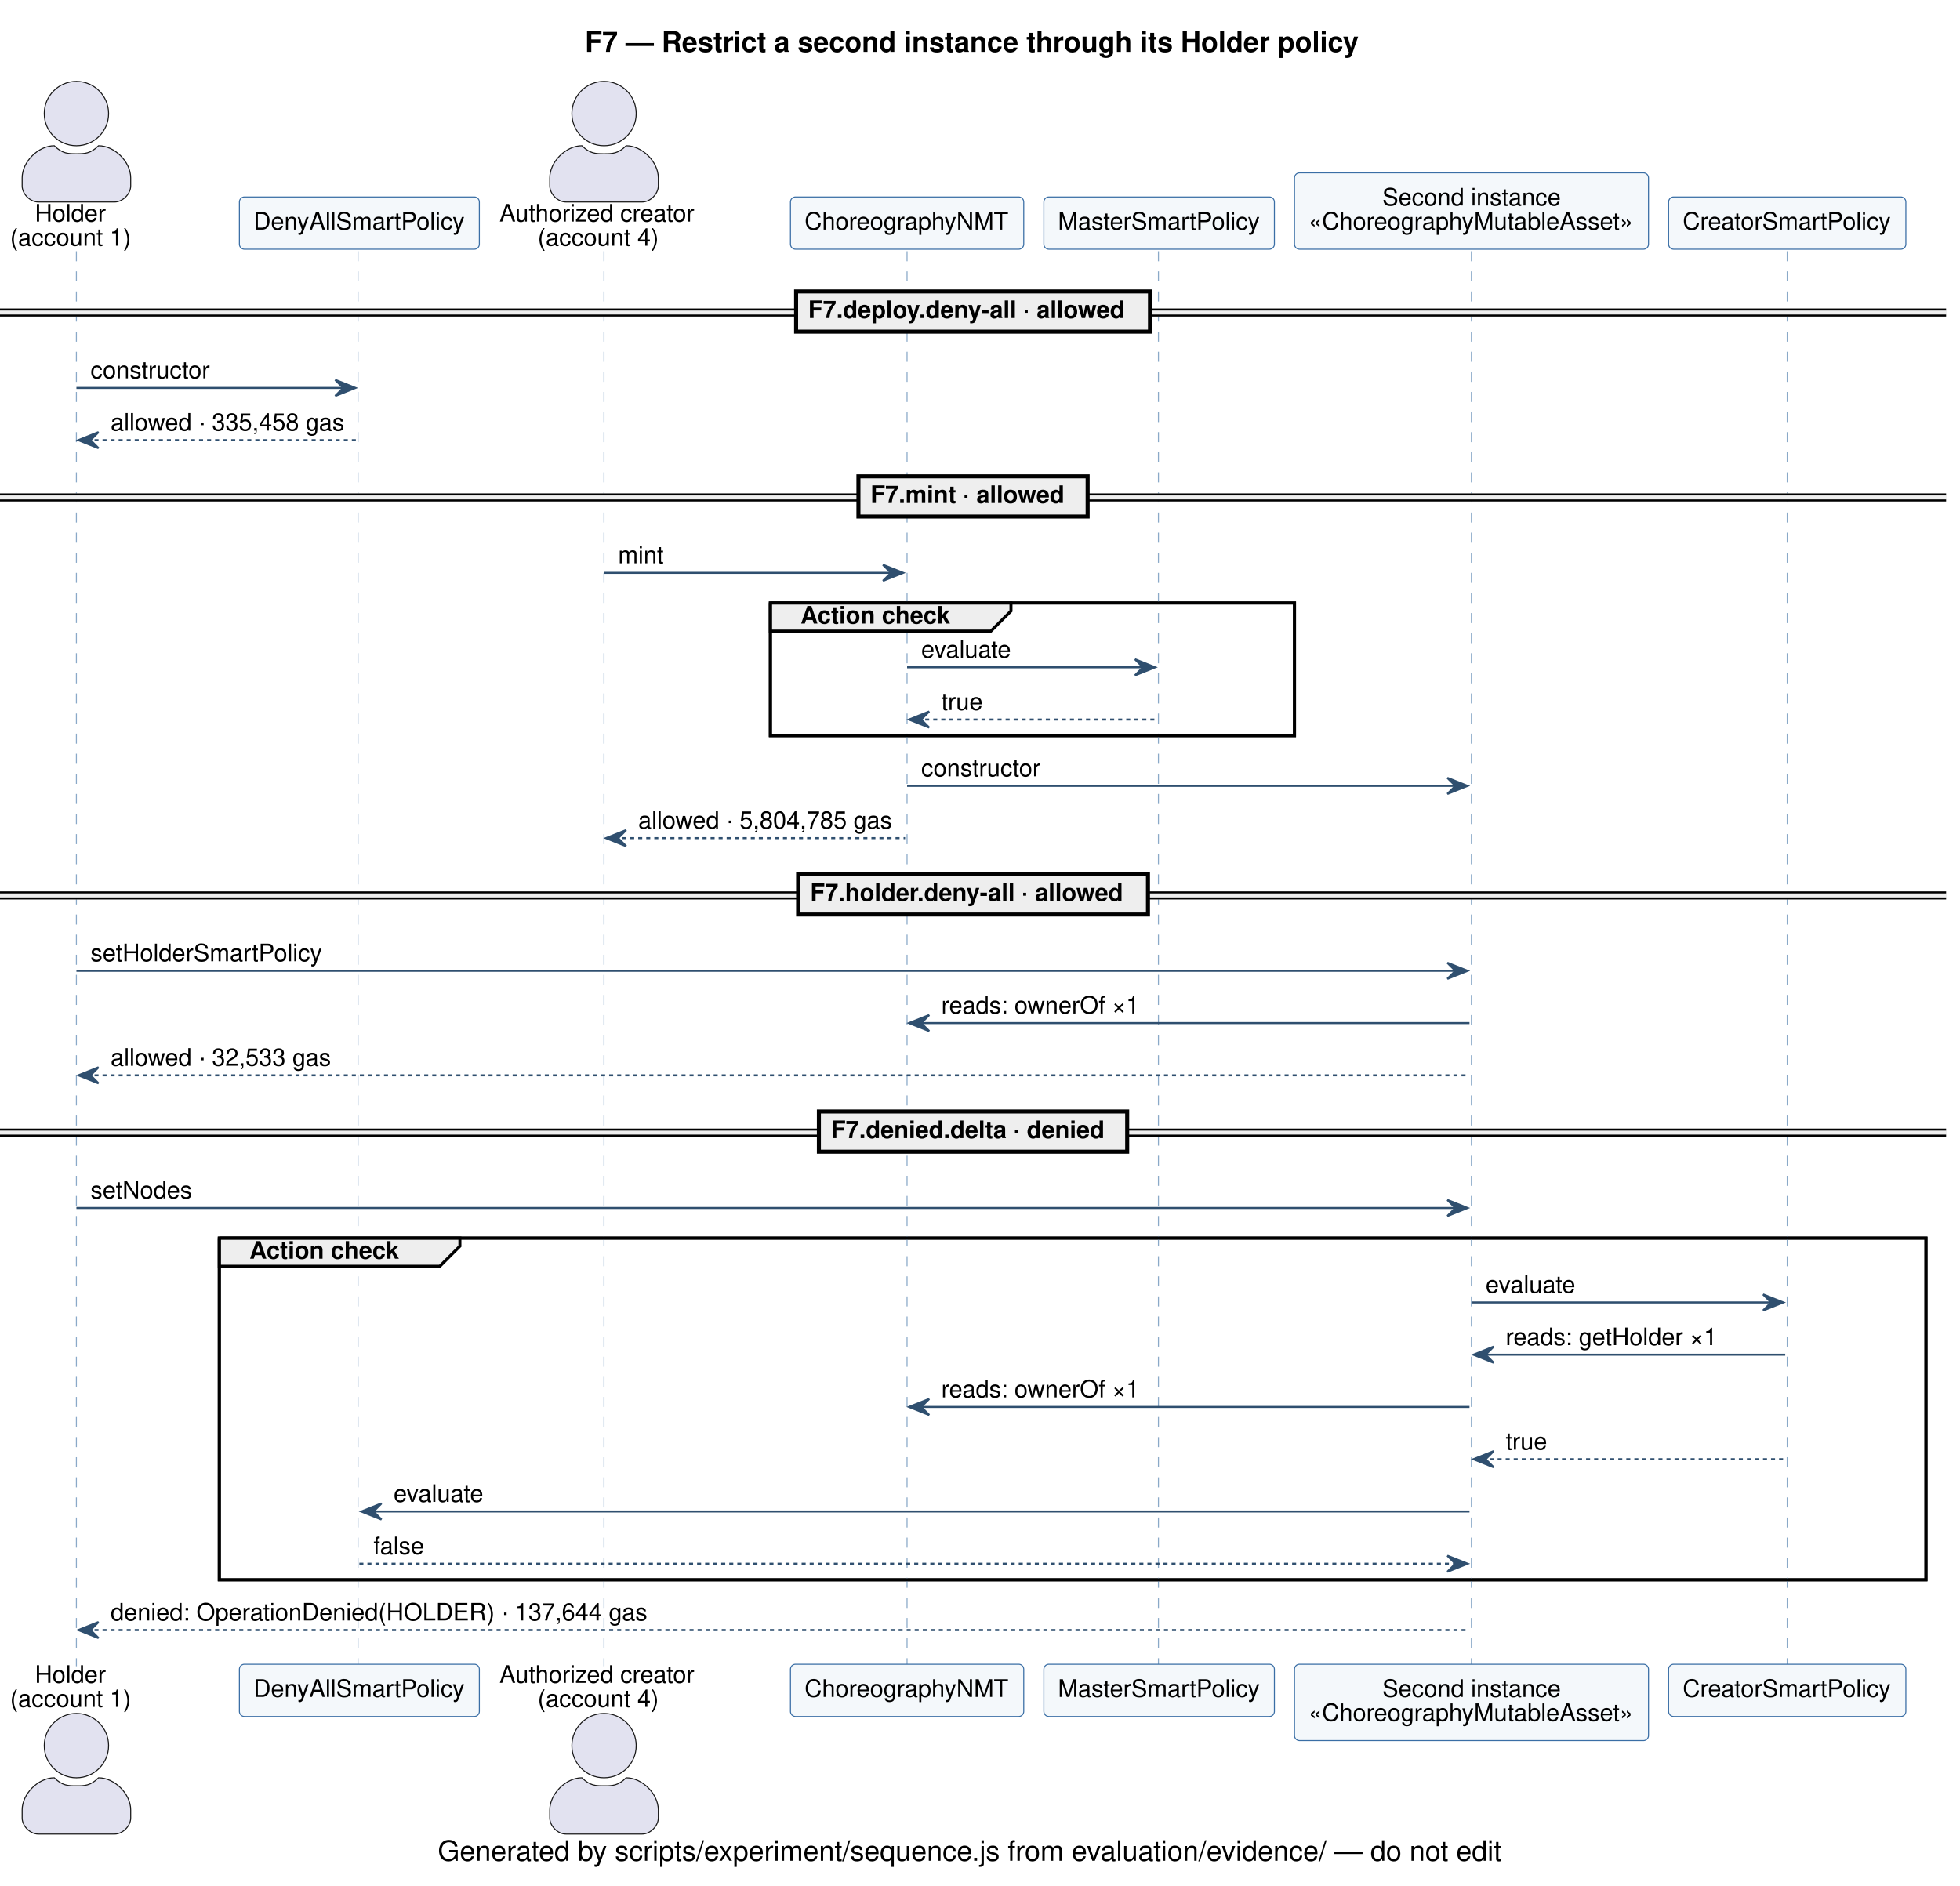
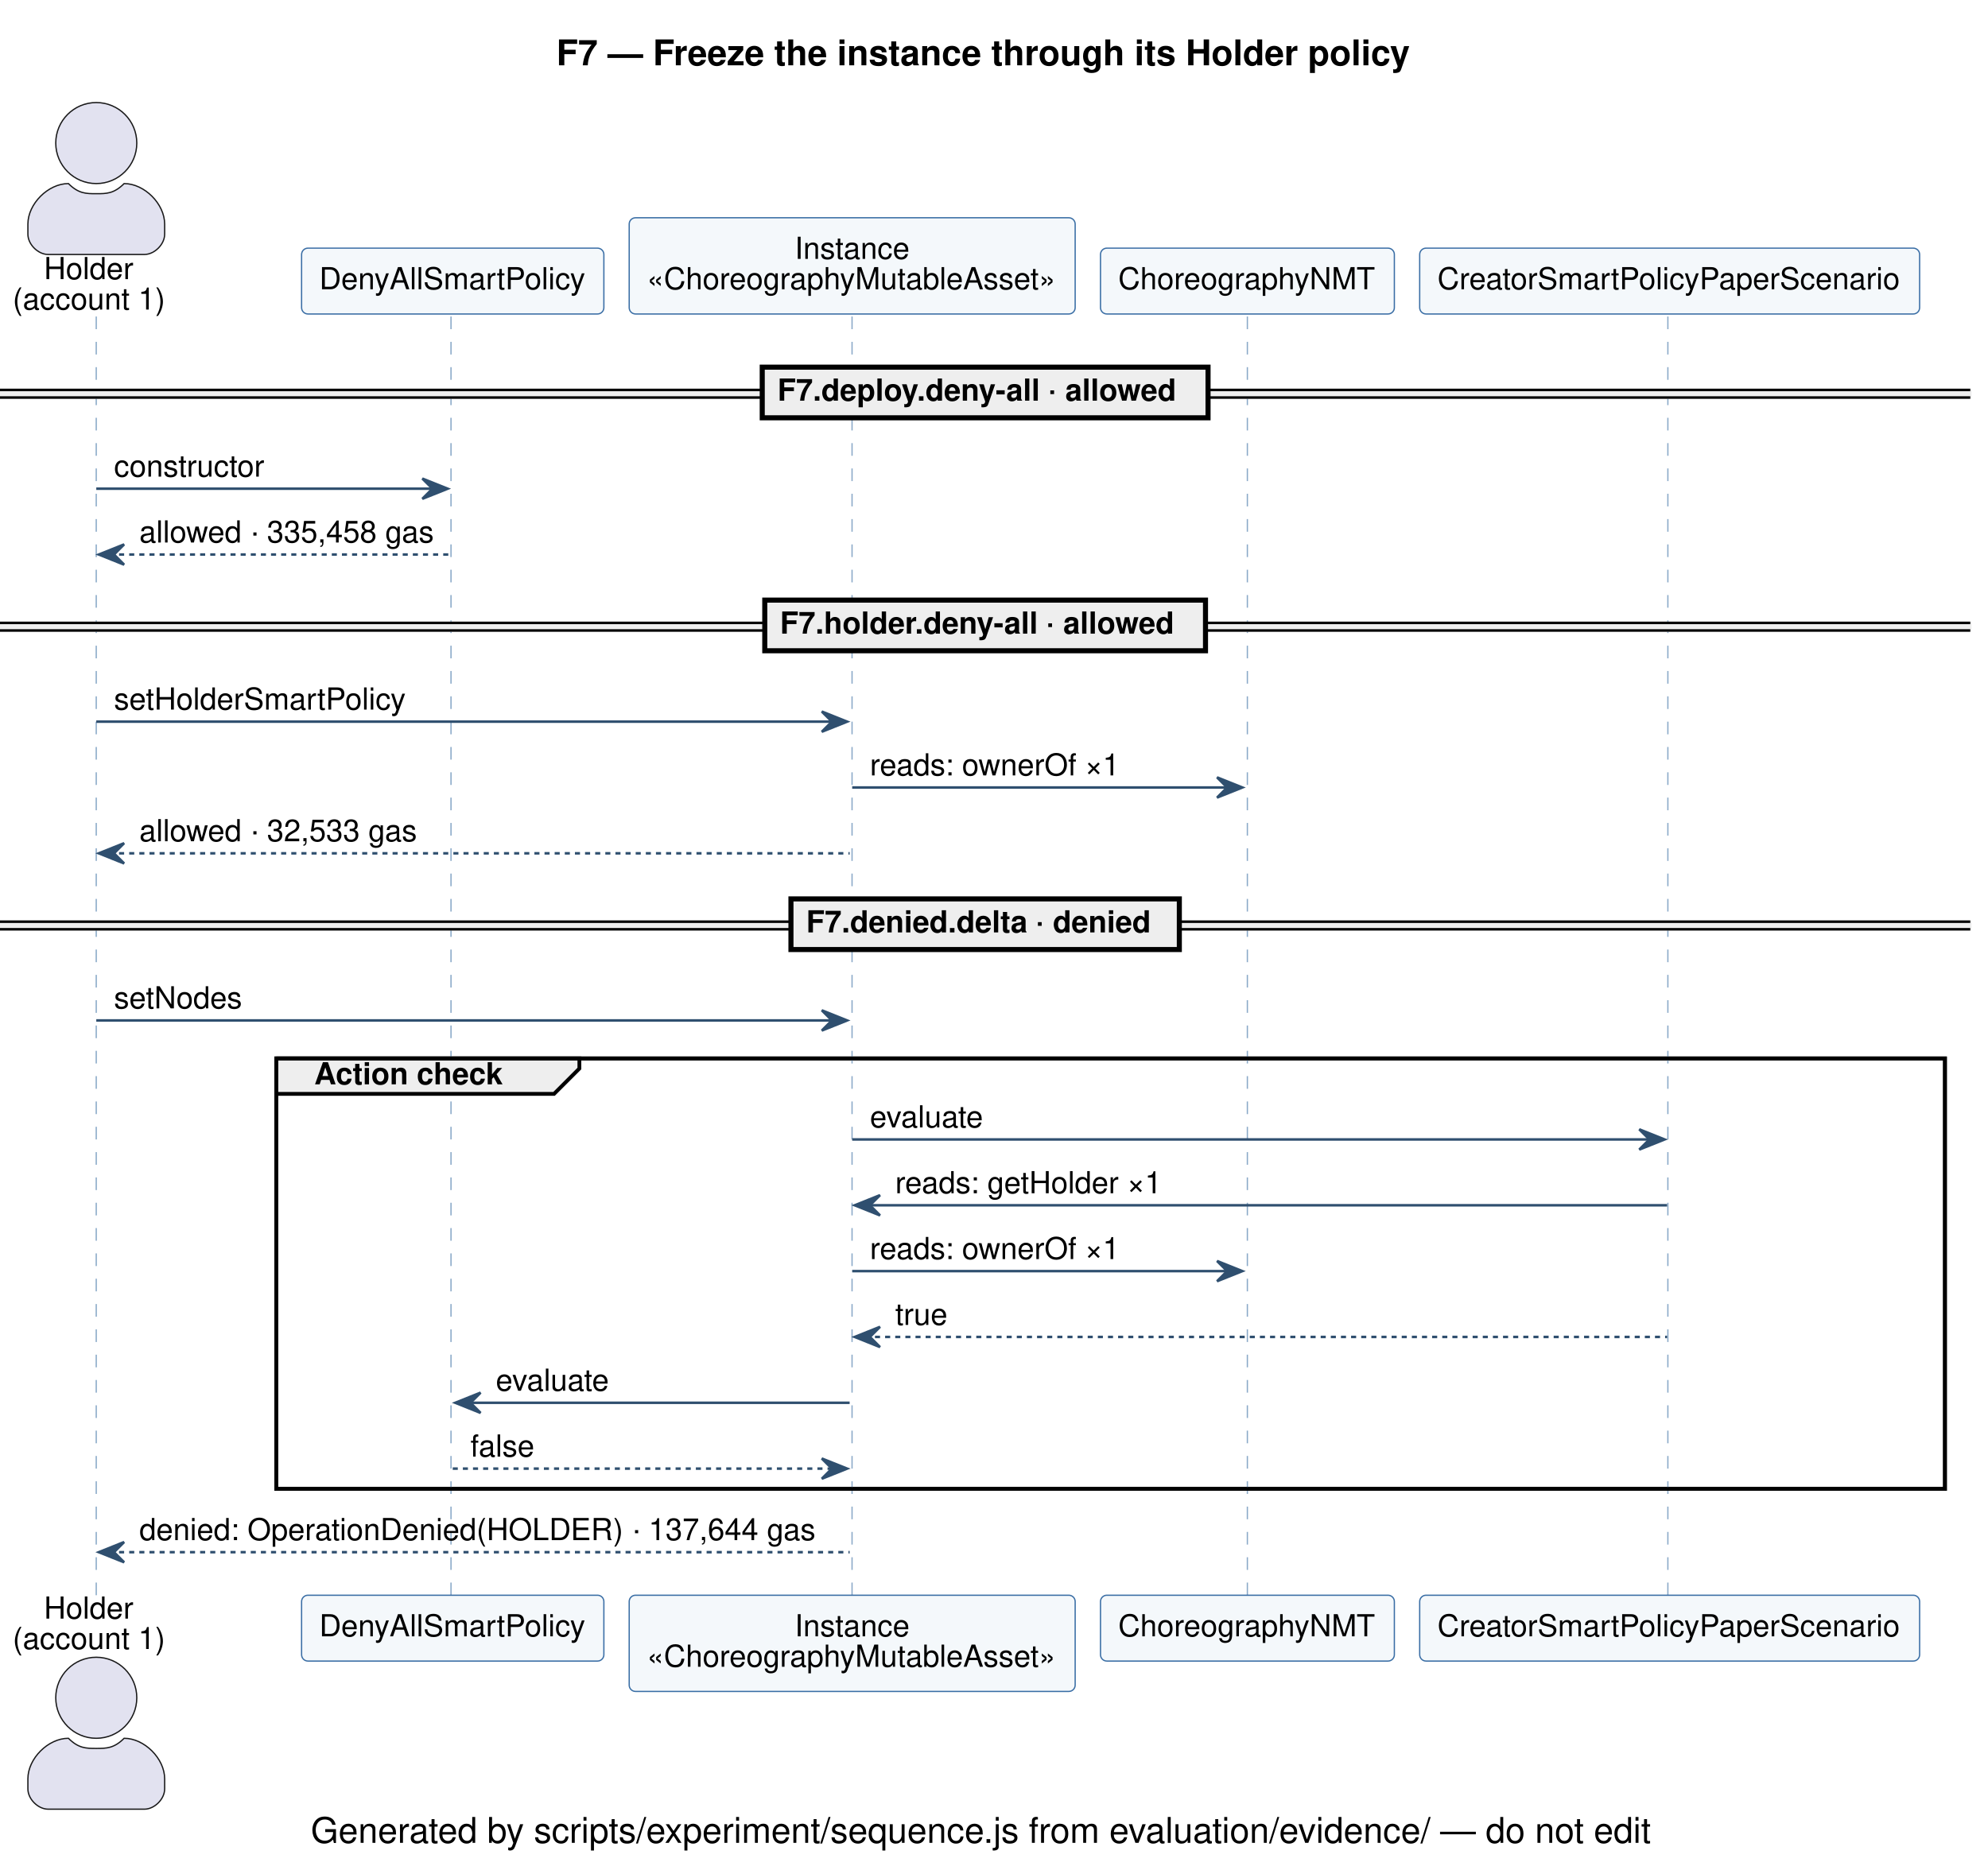
- <svg xmlns="http://www.w3.org/2000/svg" contentStyleType="text/css" height="938px" preserveAspectRatio="none" style="width:975px;height:938px;background:#FFFFFF;" version="1.1" viewBox="0 0 975 938" width="975px" zoomAndPan="magnify">
+ <svg xmlns="http://www.w3.org/2000/svg" contentStyleType="text/css" height="740px" preserveAspectRatio="none" style="width:785px;height:740px;background:#FFFFFF;" version="1.1" viewBox="0 0 785 740" width="785px" zoomAndPan="magnify">
  <defs />
  <g>
-     <text fill="#000000" font-family="Helvetica" font-size="14" font-weight="bold" lengthAdjust="spacing" textLength="385.075" x="290.998" y="25.78">F7 — Restrict a second instance through its Holder policy</text>
-     <text fill="#000000" font-family="Helvetica" font-size="14" lengthAdjust="spacing" textLength="531.515" x="217.779" y="925.78">Generated by scripts/experiment/sequence.js from evaluation/evidence/ — do not edit</text>
-     <rect fill="none" height="66" style="stroke:#000000;stroke-width:1.5;" width="260.728" x="383.217" y="300" />
-     <rect fill="none" height="170" style="stroke:#000000;stroke-width:1.5;" width="848.985" x="109.087" y="616" />
-     <line style="stroke:#8AA9C8;stroke-width:0.5;stroke-dasharray:5.0,5.0;" x1="38" x2="38" y1="125" y2="829" />
-     <line style="stroke:#8AA9C8;stroke-width:0.5;stroke-dasharray:5.0,5.0;" x1="178.087" x2="178.087" y1="125" y2="829" />
-     <line style="stroke:#8AA9C8;stroke-width:0.5;stroke-dasharray:5.0,5.0;" x1="300.45" x2="300.45" y1="125" y2="829" />
-     <line style="stroke:#8AA9C8;stroke-width:0.5;stroke-dasharray:5.0,5.0;" x1="451.217" x2="451.217" y1="125" y2="829" />
-     <line style="stroke:#8AA9C8;stroke-width:0.5;stroke-dasharray:5.0,5.0;" x1="576.258" x2="576.258" y1="125" y2="829" />
-     <line style="stroke:#8AA9C8;stroke-width:0.5;stroke-dasharray:5.0,5.0;" x1="731.945" x2="731.945" y1="125" y2="829" />
-     <line style="stroke:#8AA9C8;stroke-width:0.5;stroke-dasharray:5.0,5.0;" x1="889.045" x2="889.045" y1="125" y2="829" />
+     <text fill="#000000" font-family="Helvetica" font-size="14" font-weight="bold" lengthAdjust="spacing" textLength="337.613" x="219.694" y="25.78">F7 — Freeze the instance through its Holder policy</text>
+     <text fill="#000000" font-family="Helvetica" font-size="14" lengthAdjust="spacing" textLength="531.515" x="122.743" y="727.78">Generated by scripts/experiment/sequence.js from evaluation/evidence/ — do not edit</text>
+     <rect fill="none" height="170" style="stroke:#000000;stroke-width:1.5;" width="658.914" x="109.087" y="418" />
+     <line style="stroke:#8AA9C8;stroke-width:0.5;stroke-dasharray:5.0,5.0;" x1="38" x2="38" y1="125" y2="631" />
+     <line style="stroke:#8AA9C8;stroke-width:0.5;stroke-dasharray:5.0,5.0;" x1="178.087" x2="178.087" y1="125" y2="631" />
+     <line style="stroke:#8AA9C8;stroke-width:0.5;stroke-dasharray:5.0,5.0;" x1="336.45" x2="336.45" y1="125" y2="631" />
+     <line style="stroke:#8AA9C8;stroke-width:0.5;stroke-dasharray:5.0,5.0;" x1="492.55" x2="492.55" y1="125" y2="631" />
+     <line style="stroke:#8AA9C8;stroke-width:0.5;stroke-dasharray:5.0,5.0;" x1="658.591" x2="658.591" y1="125" y2="631" />
    <text fill="#000000" font-family="Helvetica" font-size="12" lengthAdjust="spacing" textLength="35.35" x="17.34" y="110.24">Holder</text>
    <text fill="#000000" font-family="Helvetica" font-size="12" lengthAdjust="spacing" textLength="60.029" x="5" y="122.24">(account 1)</text>
    <ellipse cx="38.015" cy="56.5" fill="#E2E2F0" rx="16" ry="16" style="stroke:#181818;stroke-width:0.5;" />
    <path d="M38.015,76.5 C42.015,76.5 45.015,76.5 49.015,72.5 C57.015,72.5 65.015,80.5 65.015,88.5 L65.015,92.5 C65.015,96.5 61.015,100.5 57.015,100.5 L19.015,100.5 C15.015,100.5 11.015,96.5 11.015,92.5 L11.015,88.5 C11.015,80.5 19.015,72.5 27.015,72.5 C31.015,76.5 34.015,76.5 38.015,76.5 " fill="#E2E2F0" style="stroke:#181818;stroke-width:0.5;" />
-     <text fill="#000000" font-family="Helvetica" font-size="12" lengthAdjust="spacing" textLength="35.35" x="17.34" y="837.24">Holder</text>
-     <text fill="#000000" font-family="Helvetica" font-size="12" lengthAdjust="spacing" textLength="60.029" x="5" y="849.24">(account 1)</text>
-     <ellipse cx="38.015" cy="868.5" fill="#E2E2F0" rx="16" ry="16" style="stroke:#181818;stroke-width:0.5;" />
-     <path d="M38.015,888.5 C42.015,888.5 45.015,888.5 49.015,884.5 C57.015,884.5 65.015,892.5 65.015,900.5 L65.015,904.5 C65.015,908.5 61.015,912.5 57.015,912.5 L19.015,912.5 C15.015,912.5 11.015,908.5 11.015,904.5 L11.015,900.5 C11.015,892.5 19.015,884.5 27.015,884.5 C31.015,888.5 34.015,888.5 38.015,888.5 " fill="#E2E2F0" style="stroke:#181818;stroke-width:0.5;" />
+     <text fill="#000000" font-family="Helvetica" font-size="12" lengthAdjust="spacing" textLength="35.35" x="17.34" y="639.24">Holder</text>
+     <text fill="#000000" font-family="Helvetica" font-size="12" lengthAdjust="spacing" textLength="60.029" x="5" y="651.24">(account 1)</text>
+     <ellipse cx="38.015" cy="670.5" fill="#E2E2F0" rx="16" ry="16" style="stroke:#181818;stroke-width:0.5;" />
+     <path d="M38.015,690.5 C42.015,690.5 45.015,690.5 49.015,686.5 C57.015,686.5 65.015,694.5 65.015,702.5 L65.015,706.5 C65.015,710.5 61.015,714.5 57.015,714.5 L19.015,714.5 C15.015,714.5 11.015,710.5 11.015,706.5 L11.015,702.5 C11.015,694.5 19.015,686.5 27.015,686.5 C31.015,690.5 34.015,690.5 38.015,690.5 " fill="#E2E2F0" style="stroke:#181818;stroke-width:0.5;" />
    <rect fill="#F4F8FB" height="26" rx="2.5" ry="2.5" style="stroke:#3A6EA5;stroke-width:0.5;" width="119.363" x="119.087" y="98" />
    <text fill="#000000" font-family="Helvetica" font-size="12" lengthAdjust="spacing" textLength="105.363" x="126.087" y="114.24">DenyAllSmartPolicy</text>
-     <rect fill="#F4F8FB" height="26" rx="2.5" ry="2.5" style="stroke:#3A6EA5;stroke-width:0.5;" width="119.363" x="119.087" y="828" />
-     <text fill="#000000" font-family="Helvetica" font-size="12" lengthAdjust="spacing" textLength="105.363" x="126.087" y="844.24">DenyAllSmartPolicy</text>
-     <text fill="#000000" font-family="Helvetica" font-size="12" lengthAdjust="spacing" textLength="98.051" x="248.45" y="110.24">Authorized creator</text>
-     <text fill="#000000" font-family="Helvetica" font-size="12" lengthAdjust="spacing" textLength="60.029" x="267.461" y="122.24">(account 4)</text>
-     <ellipse cx="300.476" cy="56.5" fill="#E2E2F0" rx="16" ry="16" style="stroke:#181818;stroke-width:0.5;" />
-     <path d="M300.476,76.5 C304.476,76.5 307.476,76.5 311.476,72.5 C319.476,72.5 327.476,80.5 327.476,88.5 L327.476,92.5 C327.476,96.5 323.476,100.5 319.476,100.5 L281.476,100.5 C277.476,100.5 273.476,96.5 273.476,92.5 L273.476,88.5 C273.476,80.5 281.476,72.5 289.476,72.5 C293.476,76.5 296.476,76.5 300.476,76.5 " fill="#E2E2F0" style="stroke:#181818;stroke-width:0.5;" />
-     <text fill="#000000" font-family="Helvetica" font-size="12" lengthAdjust="spacing" textLength="98.051" x="248.45" y="837.24">Authorized creator</text>
-     <text fill="#000000" font-family="Helvetica" font-size="12" lengthAdjust="spacing" textLength="60.029" x="267.461" y="849.24">(account 4)</text>
-     <ellipse cx="300.476" cy="868.5" fill="#E2E2F0" rx="16" ry="16" style="stroke:#181818;stroke-width:0.5;" />
-     <path d="M300.476,888.5 C304.476,888.5 307.476,888.5 311.476,884.5 C319.476,884.5 327.476,892.5 327.476,900.5 L327.476,904.5 C327.476,908.5 323.476,912.5 319.476,912.5 L281.476,912.5 C277.476,912.5 273.476,908.5 273.476,904.5 L273.476,900.5 C273.476,892.5 281.476,884.5 289.476,884.5 C293.476,888.5 296.476,888.5 300.476,888.5 " fill="#E2E2F0" style="stroke:#181818;stroke-width:0.5;" />
-     <rect fill="#F4F8FB" height="26" rx="2.5" ry="2.5" style="stroke:#3A6EA5;stroke-width:0.5;" width="116.041" x="393.217" y="98" />
-     <text fill="#000000" font-family="Helvetica" font-size="12" lengthAdjust="spacing" textLength="102.041" x="400.217" y="114.24">ChoreographyNMT</text>
-     <rect fill="#F4F8FB" height="26" rx="2.5" ry="2.5" style="stroke:#3A6EA5;stroke-width:0.5;" width="116.041" x="393.217" y="828" />
-     <text fill="#000000" font-family="Helvetica" font-size="12" lengthAdjust="spacing" textLength="102.041" x="400.217" y="844.24">ChoreographyNMT</text>
-     <rect fill="#F4F8FB" height="26" rx="2.5" ry="2.5" style="stroke:#3A6EA5;stroke-width:0.5;" width="114.688" x="519.258" y="98" />
-     <text fill="#000000" font-family="Helvetica" font-size="12" lengthAdjust="spacing" textLength="100.688" x="526.258" y="114.24">MasterSmartPolicy</text>
-     <rect fill="#F4F8FB" height="26" rx="2.5" ry="2.5" style="stroke:#3A6EA5;stroke-width:0.5;" width="114.688" x="519.258" y="828" />
-     <text fill="#000000" font-family="Helvetica" font-size="12" lengthAdjust="spacing" textLength="100.688" x="526.258" y="844.24">MasterSmartPolicy</text>
-     <rect fill="#F4F8FB" height="38" rx="2.5" ry="2.5" style="stroke:#3A6EA5;stroke-width:0.5;" width="176.1" x="643.945" y="86" />
-     <text fill="#000000" font-family="Helvetica" font-size="12" lengthAdjust="spacing" textLength="88.728" x="687.631" y="102.24">Second instance</text>
-     <text fill="#000000" font-family="Helvetica" font-size="12" lengthAdjust="spacing" textLength="162.1" x="650.945" y="114.24">«ChoreographyMutableAsset»</text>
-     <rect fill="#F4F8FB" height="38" rx="2.5" ry="2.5" style="stroke:#3A6EA5;stroke-width:0.5;" width="176.1" x="643.945" y="828" />
-     <text fill="#000000" font-family="Helvetica" font-size="12" lengthAdjust="spacing" textLength="88.728" x="687.631" y="844.24">Second instance</text>
-     <text fill="#000000" font-family="Helvetica" font-size="12" lengthAdjust="spacing" textLength="162.1" x="650.945" y="856.24">«ChoreographyMutableAsset»</text>
-     <rect fill="#F4F8FB" height="26" rx="2.5" ry="2.5" style="stroke:#3A6EA5;stroke-width:0.5;" width="118.027" x="830.045" y="98" />
-     <text fill="#000000" font-family="Helvetica" font-size="12" lengthAdjust="spacing" textLength="104.027" x="837.045" y="114.24">CreatorSmartPolicy</text>
-     <rect fill="#F4F8FB" height="26" rx="2.5" ry="2.5" style="stroke:#3A6EA5;stroke-width:0.5;" width="118.027" x="830.045" y="828" />
-     <text fill="#000000" font-family="Helvetica" font-size="12" lengthAdjust="spacing" textLength="104.027" x="837.045" y="844.24">CreatorSmartPolicy</text>
-     <rect fill="#EEEEEE" height="3" style="stroke:#EEEEEE;stroke-width:1.0;" width="968.072" x="0" y="154" />
-     <line style="stroke:#000000;stroke-width:1.0;" x1="0" x2="968.072" y1="154" y2="154" />
-     <line style="stroke:#000000;stroke-width:1.0;" x1="0" x2="968.072" y1="157" y2="157" />
-     <rect fill="#EEEEEE" height="20" style="stroke:#000000;stroke-width:2.0;" width="176.035" x="396.019" y="145" />
-     <text fill="#000000" font-family="Helvetica" font-size="12" font-weight="bold" lengthAdjust="spacing" textLength="158.701" x="402.019" y="158.24">F7.deploy.deny-all · allowed</text>
+     <rect fill="#F4F8FB" height="26" rx="2.5" ry="2.5" style="stroke:#3A6EA5;stroke-width:0.5;" width="119.363" x="119.087" y="630" />
+     <text fill="#000000" font-family="Helvetica" font-size="12" lengthAdjust="spacing" textLength="105.363" x="126.087" y="646.24">DenyAllSmartPolicy</text>
+     <rect fill="#F4F8FB" height="38" rx="2.5" ry="2.5" style="stroke:#3A6EA5;stroke-width:0.5;" width="176.1" x="248.45" y="86" />
+     <text fill="#000000" font-family="Helvetica" font-size="12" lengthAdjust="spacing" textLength="45.363" x="313.818" y="102.24">Instance</text>
+     <text fill="#000000" font-family="Helvetica" font-size="12" lengthAdjust="spacing" textLength="162.1" x="255.45" y="114.24">«ChoreographyMutableAsset»</text>
+     <rect fill="#F4F8FB" height="38" rx="2.5" ry="2.5" style="stroke:#3A6EA5;stroke-width:0.5;" width="176.1" x="248.45" y="630" />
+     <text fill="#000000" font-family="Helvetica" font-size="12" lengthAdjust="spacing" textLength="45.363" x="313.818" y="646.24">Instance</text>
+     <text fill="#000000" font-family="Helvetica" font-size="12" lengthAdjust="spacing" textLength="162.1" x="255.45" y="658.24">«ChoreographyMutableAsset»</text>
+     <rect fill="#F4F8FB" height="26" rx="2.5" ry="2.5" style="stroke:#3A6EA5;stroke-width:0.5;" width="116.041" x="434.55" y="98" />
+     <text fill="#000000" font-family="Helvetica" font-size="12" lengthAdjust="spacing" textLength="102.041" x="441.55" y="114.24">ChoreographyNMT</text>
+     <rect fill="#F4F8FB" height="26" rx="2.5" ry="2.5" style="stroke:#3A6EA5;stroke-width:0.5;" width="116.041" x="434.55" y="630" />
+     <text fill="#000000" font-family="Helvetica" font-size="12" lengthAdjust="spacing" textLength="102.041" x="441.55" y="646.24">ChoreographyNMT</text>
+     <rect fill="#F4F8FB" height="26" rx="2.5" ry="2.5" style="stroke:#3A6EA5;stroke-width:0.5;" width="197.41" x="560.591" y="98" />
+     <text fill="#000000" font-family="Helvetica" font-size="12" lengthAdjust="spacing" textLength="183.41" x="567.591" y="114.24">CreatorSmartPolicyPaperScenario</text>
+     <rect fill="#F4F8FB" height="26" rx="2.5" ry="2.5" style="stroke:#3A6EA5;stroke-width:0.5;" width="197.41" x="560.591" y="630" />
+     <text fill="#000000" font-family="Helvetica" font-size="12" lengthAdjust="spacing" textLength="183.41" x="567.591" y="646.24">CreatorSmartPolicyPaperScenario</text>
+     <rect fill="#EEEEEE" height="3" style="stroke:#EEEEEE;stroke-width:1.0;" width="778.001" x="0" y="154" />
+     <line style="stroke:#000000;stroke-width:1.0;" x1="0" x2="778.001" y1="154" y2="154" />
+     <line style="stroke:#000000;stroke-width:1.0;" x1="0" x2="778.001" y1="157" y2="157" />
+     <rect fill="#EEEEEE" height="20" style="stroke:#000000;stroke-width:2.0;" width="176.035" x="300.983" y="145" />
+     <text fill="#000000" font-family="Helvetica" font-size="12" font-weight="bold" lengthAdjust="spacing" textLength="158.701" x="306.983" y="158.24">F7.deploy.deny-all · allowed</text>
    <polygon fill="#2F4F6F" points="166.769,189,176.769,193,166.769,197,170.769,193" style="stroke:#2F4F6F;stroke-width:1.0;" />
    <line style="stroke:#2F4F6F;stroke-width:1.0;" x1="38.015" x2="172.769" y1="193" y2="193" />
    <text fill="#000000" font-family="Helvetica" font-size="12" lengthAdjust="spacing" textLength="59.355" x="45.015" y="188.24">constructor</text>
    <polygon fill="#2F4F6F" points="49.015,215,39.015,219,49.015,223,45.015,219" style="stroke:#2F4F6F;stroke-width:1.0;" />
    <line style="stroke:#2F4F6F;stroke-width:1.0;stroke-dasharray:2.0,2.0;" x1="43.015" x2="177.769" y1="219" y2="219" />
    <text fill="#000000" font-family="Helvetica" font-size="12" lengthAdjust="spacing" textLength="116.754" x="55.015" y="214.24">allowed · 335,458 gas</text>
-     <rect fill="#EEEEEE" height="3" style="stroke:#EEEEEE;stroke-width:1.0;" width="968.072" x="0" y="246" />
-     <line style="stroke:#000000;stroke-width:1.0;" x1="0" x2="968.072" y1="246" y2="246" />
-     <line style="stroke:#000000;stroke-width:1.0;" x1="0" x2="968.072" y1="249" y2="249" />
-     <rect fill="#EEEEEE" height="20" style="stroke:#000000;stroke-width:2.0;" width="114.014" x="427.029" y="237" />
-     <text fill="#000000" font-family="Helvetica" font-size="12" font-weight="bold" lengthAdjust="spacing" textLength="96.68" x="433.029" y="250.24">F7.mint · allowed</text>
-     <polygon fill="#2F4F6F" points="439.237,281,449.237,285,439.237,289,443.237,285" style="stroke:#2F4F6F;stroke-width:1.0;" />
-     <line style="stroke:#2F4F6F;stroke-width:1.0;" x1="300.476" x2="445.237" y1="285" y2="285" />
-     <text fill="#000000" font-family="Helvetica" font-size="12" lengthAdjust="spacing" textLength="22.67" x="307.476" y="280.24">mint</text>
-     <path d="M383.217,300 L502.906,300 L502.906,304 L492.906,314 L383.217,314 L383.217,300 " fill="#EEEEEE" style="stroke:#000000;stroke-width:1.5;" />
-     <rect fill="none" height="66" style="stroke:#000000;stroke-width:1.5;" width="260.728" x="383.217" y="300" />
-     <text fill="#000000" font-family="Helvetica" font-size="12" font-weight="bold" lengthAdjust="spacing" textLength="74.689" x="398.217" y="310.24">Action check</text>
-     <polygon fill="#2F4F6F" points="564.602,328,574.602,332,564.602,336,568.602,332" style="stroke:#2F4F6F;stroke-width:1.0;" />
-     <line style="stroke:#2F4F6F;stroke-width:1.0;" x1="451.237" x2="570.602" y1="332" y2="332" />
-     <text fill="#000000" font-family="Helvetica" font-size="12" lengthAdjust="spacing" textLength="45.369" x="458.237" y="327.24">evaluate</text>
-     <polygon fill="#2F4F6F" points="462.237,354,452.237,358,462.237,362,458.237,358" style="stroke:#2F4F6F;stroke-width:1.0;" />
-     <line style="stroke:#2F4F6F;stroke-width:1.0;stroke-dasharray:2.0,2.0;" x1="456.237" x2="575.602" y1="358" y2="358" />
-     <text fill="#000000" font-family="Helvetica" font-size="12" lengthAdjust="spacing" textLength="20.678" x="468.237" y="353.24">true</text>
-     <polygon fill="#2F4F6F" points="719.995,387,729.995,391,719.995,395,723.995,391" style="stroke:#2F4F6F;stroke-width:1.0;" />
-     <line style="stroke:#2F4F6F;stroke-width:1.0;" x1="451.237" x2="725.995" y1="391" y2="391" />
-     <text fill="#000000" font-family="Helvetica" font-size="12" lengthAdjust="spacing" textLength="59.355" x="458.237" y="386.24">constructor</text>
-     <polygon fill="#2F4F6F" points="311.476,413,301.476,417,311.476,421,307.476,417" style="stroke:#2F4F6F;stroke-width:1.0;" />
-     <line style="stroke:#2F4F6F;stroke-width:1.0;stroke-dasharray:2.0,2.0;" x1="305.476" x2="450.237" y1="417" y2="417" />
-     <text fill="#000000" font-family="Helvetica" font-size="12" lengthAdjust="spacing" textLength="126.762" x="317.476" y="412.24">allowed · 5,804,785 gas</text>
-     <rect fill="#EEEEEE" height="3" style="stroke:#EEEEEE;stroke-width:1.0;" width="968.072" x="0" y="444" />
-     <line style="stroke:#000000;stroke-width:1.0;" x1="0" x2="968.072" y1="444" y2="444" />
-     <line style="stroke:#000000;stroke-width:1.0;" x1="0" x2="968.072" y1="447" y2="447" />
-     <rect fill="#EEEEEE" height="20" style="stroke:#000000;stroke-width:2.0;" width="174.031" x="397.021" y="435" />
-     <text fill="#000000" font-family="Helvetica" font-size="12" font-weight="bold" lengthAdjust="spacing" textLength="156.697" x="403.021" y="448.24">F7.holder.deny-all · allowed</text>
-     <polygon fill="#2F4F6F" points="719.995,479,729.995,483,719.995,487,723.995,483" style="stroke:#2F4F6F;stroke-width:1.0;" />
-     <line style="stroke:#2F4F6F;stroke-width:1.0;" x1="38.015" x2="725.995" y1="483" y2="483" />
-     <text fill="#000000" font-family="Helvetica" font-size="12" lengthAdjust="spacing" textLength="115.371" x="45.015" y="478.24">setHolderSmartPolicy</text>
-     <polygon fill="#2F4F6F" points="462.237,505,452.237,509,462.237,513,458.237,509" style="stroke:#2F4F6F;stroke-width:1.0;" />
-     <line style="stroke:#2F4F6F;stroke-width:1.0;" x1="456.237" x2="730.995" y1="509" y2="509" />
-     <text fill="#000000" font-family="Helvetica" font-size="12" lengthAdjust="spacing" textLength="99.053" x="468.237" y="504.24">reads: ownerOf ×1</text>
-     <polygon fill="#2F4F6F" points="49.015,531,39.015,535,49.015,539,45.015,535" style="stroke:#2F4F6F;stroke-width:1.0;" />
-     <line style="stroke:#2F4F6F;stroke-width:1.0;stroke-dasharray:2.0,2.0;" x1="43.015" x2="730.995" y1="535" y2="535" />
-     <text fill="#000000" font-family="Helvetica" font-size="12" lengthAdjust="spacing" textLength="110.08" x="55.015" y="530.24">allowed · 32,533 gas</text>
-     <rect fill="#EEEEEE" height="3" style="stroke:#EEEEEE;stroke-width:1.0;" width="968.072" x="0" y="562" />
-     <line style="stroke:#000000;stroke-width:1.0;" x1="0" x2="968.072" y1="562" y2="562" />
-     <line style="stroke:#000000;stroke-width:1.0;" x1="0" x2="968.072" y1="565" y2="565" />
-     <rect fill="#EEEEEE" height="20" style="stroke:#000000;stroke-width:2.0;" width="153.359" x="407.356" y="553" />
-     <text fill="#000000" font-family="Helvetica" font-size="12" font-weight="bold" lengthAdjust="spacing" textLength="136.025" x="413.356" y="566.24">F7.denied.delta · denied</text>
-     <polygon fill="#2F4F6F" points="719.995,597,729.995,601,719.995,605,723.995,601" style="stroke:#2F4F6F;stroke-width:1.0;" />
-     <line style="stroke:#2F4F6F;stroke-width:1.0;" x1="38.015" x2="725.995" y1="601" y2="601" />
-     <text fill="#000000" font-family="Helvetica" font-size="12" lengthAdjust="spacing" textLength="50.695" x="45.015" y="596.24">setNodes</text>
-     <path d="M109.087,616 L228.776,616 L228.776,620 L218.776,630 L109.087,630 L109.087,616 " fill="#EEEEEE" style="stroke:#000000;stroke-width:1.5;" />
-     <rect fill="none" height="170" style="stroke:#000000;stroke-width:1.5;" width="848.985" x="109.087" y="616" />
-     <text fill="#000000" font-family="Helvetica" font-size="12" font-weight="bold" lengthAdjust="spacing" textLength="74.689" x="124.087" y="626.24">Action check</text>
-     <polygon fill="#2F4F6F" points="877.059,644,887.059,648,877.059,652,881.059,648" style="stroke:#2F4F6F;stroke-width:1.0;" />
-     <line style="stroke:#2F4F6F;stroke-width:1.0;" x1="731.995" x2="883.059" y1="648" y2="648" />
-     <text fill="#000000" font-family="Helvetica" font-size="12" lengthAdjust="spacing" textLength="45.369" x="738.995" y="643.24">evaluate</text>
-     <polygon fill="#2F4F6F" points="742.995,670,732.995,674,742.995,678,738.995,674" style="stroke:#2F4F6F;stroke-width:1.0;" />
-     <line style="stroke:#2F4F6F;stroke-width:1.0;" x1="736.995" x2="888.059" y1="674" y2="674" />
-     <text fill="#000000" font-family="Helvetica" font-size="12" lengthAdjust="spacing" textLength="105.732" x="748.995" y="669.24">reads: getHolder ×1</text>
-     <polygon fill="#2F4F6F" points="462.237,696,452.237,700,462.237,704,458.237,700" style="stroke:#2F4F6F;stroke-width:1.0;" />
-     <line style="stroke:#2F4F6F;stroke-width:1.0;" x1="456.237" x2="730.995" y1="700" y2="700" />
-     <text fill="#000000" font-family="Helvetica" font-size="12" lengthAdjust="spacing" textLength="99.053" x="468.237" y="695.24">reads: ownerOf ×1</text>
-     <polygon fill="#2F4F6F" points="742.995,722,732.995,726,742.995,730,738.995,726" style="stroke:#2F4F6F;stroke-width:1.0;" />
-     <line style="stroke:#2F4F6F;stroke-width:1.0;stroke-dasharray:2.0,2.0;" x1="736.995" x2="888.059" y1="726" y2="726" />
-     <text fill="#000000" font-family="Helvetica" font-size="12" lengthAdjust="spacing" textLength="20.678" x="748.995" y="721.24">true</text>
-     <polygon fill="#2F4F6F" points="189.769,748,179.769,752,189.769,756,185.769,752" style="stroke:#2F4F6F;stroke-width:1.0;" />
-     <line style="stroke:#2F4F6F;stroke-width:1.0;" x1="183.769" x2="730.995" y1="752" y2="752" />
-     <text fill="#000000" font-family="Helvetica" font-size="12" lengthAdjust="spacing" textLength="45.369" x="195.769" y="747.24">evaluate</text>
-     <polygon fill="#2F4F6F" points="719.995,774,729.995,778,719.995,782,723.995,778" style="stroke:#2F4F6F;stroke-width:1.0;" />
-     <line style="stroke:#2F4F6F;stroke-width:1.0;stroke-dasharray:2.0,2.0;" x1="178.769" x2="725.995" y1="778" y2="778" />
-     <text fill="#000000" font-family="Helvetica" font-size="12" lengthAdjust="spacing" textLength="25.348" x="185.769" y="773.24">false</text>
-     <polygon fill="#2F4F6F" points="49.015,807,39.015,811,49.015,815,45.015,811" style="stroke:#2F4F6F;stroke-width:1.0;" />
-     <line style="stroke:#2F4F6F;stroke-width:1.0;stroke-dasharray:2.0,2.0;" x1="43.015" x2="730.995" y1="811" y2="811" />
-     <text fill="#000000" font-family="Helvetica" font-size="12" lengthAdjust="spacing" textLength="267.492" x="55.015" y="806.24">denied: OperationDenied(HOLDER) · 137,644 gas</text>
+     <rect fill="#EEEEEE" height="3" style="stroke:#EEEEEE;stroke-width:1.0;" width="778.001" x="0" y="246" />
+     <line style="stroke:#000000;stroke-width:1.0;" x1="0" x2="778.001" y1="246" y2="246" />
+     <line style="stroke:#000000;stroke-width:1.0;" x1="0" x2="778.001" y1="249" y2="249" />
+     <rect fill="#EEEEEE" height="20" style="stroke:#000000;stroke-width:2.0;" width="174.031" x="301.985" y="237" />
+     <text fill="#000000" font-family="Helvetica" font-size="12" font-weight="bold" lengthAdjust="spacing" textLength="156.697" x="307.985" y="250.24">F7.holder.deny-all · allowed</text>
+     <polygon fill="#2F4F6F" points="324.5,281,334.5,285,324.5,289,328.5,285" style="stroke:#2F4F6F;stroke-width:1.0;" />
+     <line style="stroke:#2F4F6F;stroke-width:1.0;" x1="38.015" x2="330.5" y1="285" y2="285" />
+     <text fill="#000000" font-family="Helvetica" font-size="12" lengthAdjust="spacing" textLength="115.371" x="45.015" y="280.24">setHolderSmartPolicy</text>
+     <polygon fill="#2F4F6F" points="480.57,307,490.57,311,480.57,315,484.57,311" style="stroke:#2F4F6F;stroke-width:1.0;" />
+     <line style="stroke:#2F4F6F;stroke-width:1.0;" x1="336.5" x2="486.57" y1="311" y2="311" />
+     <text fill="#000000" font-family="Helvetica" font-size="12" lengthAdjust="spacing" textLength="99.053" x="343.5" y="306.24">reads: ownerOf ×1</text>
+     <polygon fill="#2F4F6F" points="49.015,333,39.015,337,49.015,341,45.015,337" style="stroke:#2F4F6F;stroke-width:1.0;" />
+     <line style="stroke:#2F4F6F;stroke-width:1.0;stroke-dasharray:2.0,2.0;" x1="43.015" x2="335.5" y1="337" y2="337" />
+     <text fill="#000000" font-family="Helvetica" font-size="12" lengthAdjust="spacing" textLength="110.08" x="55.015" y="332.24">allowed · 32,533 gas</text>
+     <rect fill="#EEEEEE" height="3" style="stroke:#EEEEEE;stroke-width:1.0;" width="778.001" x="0" y="364" />
+     <line style="stroke:#000000;stroke-width:1.0;" x1="0" x2="778.001" y1="364" y2="364" />
+     <line style="stroke:#000000;stroke-width:1.0;" x1="0" x2="778.001" y1="367" y2="367" />
+     <rect fill="#EEEEEE" height="20" style="stroke:#000000;stroke-width:2.0;" width="153.359" x="312.321" y="355" />
+     <text fill="#000000" font-family="Helvetica" font-size="12" font-weight="bold" lengthAdjust="spacing" textLength="136.025" x="318.321" y="368.24">F7.denied.delta · denied</text>
+     <polygon fill="#2F4F6F" points="324.5,399,334.5,403,324.5,407,328.5,403" style="stroke:#2F4F6F;stroke-width:1.0;" />
+     <line style="stroke:#2F4F6F;stroke-width:1.0;" x1="38.015" x2="330.5" y1="403" y2="403" />
+     <text fill="#000000" font-family="Helvetica" font-size="12" lengthAdjust="spacing" textLength="50.695" x="45.015" y="398.24">setNodes</text>
+     <path d="M109.087,418 L228.776,418 L228.776,422 L218.776,432 L109.087,432 L109.087,418 " fill="#EEEEEE" style="stroke:#000000;stroke-width:1.5;" />
+     <rect fill="none" height="170" style="stroke:#000000;stroke-width:1.5;" width="658.914" x="109.087" y="418" />
+     <text fill="#000000" font-family="Helvetica" font-size="12" font-weight="bold" lengthAdjust="spacing" textLength="74.689" x="124.087" y="428.24">Action check</text>
+     <polygon fill="#2F4F6F" points="647.296,446,657.296,450,647.296,454,651.296,450" style="stroke:#2F4F6F;stroke-width:1.0;" />
+     <line style="stroke:#2F4F6F;stroke-width:1.0;" x1="336.5" x2="653.296" y1="450" y2="450" />
+     <text fill="#000000" font-family="Helvetica" font-size="12" lengthAdjust="spacing" textLength="45.369" x="343.5" y="445.24">evaluate</text>
+     <polygon fill="#2F4F6F" points="347.5,472,337.5,476,347.5,480,343.5,476" style="stroke:#2F4F6F;stroke-width:1.0;" />
+     <line style="stroke:#2F4F6F;stroke-width:1.0;" x1="341.5" x2="658.296" y1="476" y2="476" />
+     <text fill="#000000" font-family="Helvetica" font-size="12" lengthAdjust="spacing" textLength="105.732" x="353.5" y="471.24">reads: getHolder ×1</text>
+     <polygon fill="#2F4F6F" points="480.57,498,490.57,502,480.57,506,484.57,502" style="stroke:#2F4F6F;stroke-width:1.0;" />
+     <line style="stroke:#2F4F6F;stroke-width:1.0;" x1="336.5" x2="486.57" y1="502" y2="502" />
+     <text fill="#000000" font-family="Helvetica" font-size="12" lengthAdjust="spacing" textLength="99.053" x="343.5" y="497.24">reads: ownerOf ×1</text>
+     <polygon fill="#2F4F6F" points="347.5,524,337.5,528,347.5,532,343.5,528" style="stroke:#2F4F6F;stroke-width:1.0;" />
+     <line style="stroke:#2F4F6F;stroke-width:1.0;stroke-dasharray:2.0,2.0;" x1="341.5" x2="658.296" y1="528" y2="528" />
+     <text fill="#000000" font-family="Helvetica" font-size="12" lengthAdjust="spacing" textLength="20.678" x="353.5" y="523.24">true</text>
+     <polygon fill="#2F4F6F" points="189.769,550,179.769,554,189.769,558,185.769,554" style="stroke:#2F4F6F;stroke-width:1.0;" />
+     <line style="stroke:#2F4F6F;stroke-width:1.0;" x1="183.769" x2="335.5" y1="554" y2="554" />
+     <text fill="#000000" font-family="Helvetica" font-size="12" lengthAdjust="spacing" textLength="45.369" x="195.769" y="549.24">evaluate</text>
+     <polygon fill="#2F4F6F" points="324.5,576,334.5,580,324.5,584,328.5,580" style="stroke:#2F4F6F;stroke-width:1.0;" />
+     <line style="stroke:#2F4F6F;stroke-width:1.0;stroke-dasharray:2.0,2.0;" x1="178.769" x2="330.5" y1="580" y2="580" />
+     <text fill="#000000" font-family="Helvetica" font-size="12" lengthAdjust="spacing" textLength="25.348" x="185.769" y="575.24">false</text>
+     <polygon fill="#2F4F6F" points="49.015,609,39.015,613,49.015,617,45.015,613" style="stroke:#2F4F6F;stroke-width:1.0;" />
+     <line style="stroke:#2F4F6F;stroke-width:1.0;stroke-dasharray:2.0,2.0;" x1="43.015" x2="335.5" y1="613" y2="613" />
+     <text fill="#000000" font-family="Helvetica" font-size="12" lengthAdjust="spacing" textLength="267.492" x="55.015" y="608.24">denied: OperationDenied(HOLDER) · 137,644 gas</text>
  </g>
</svg>
